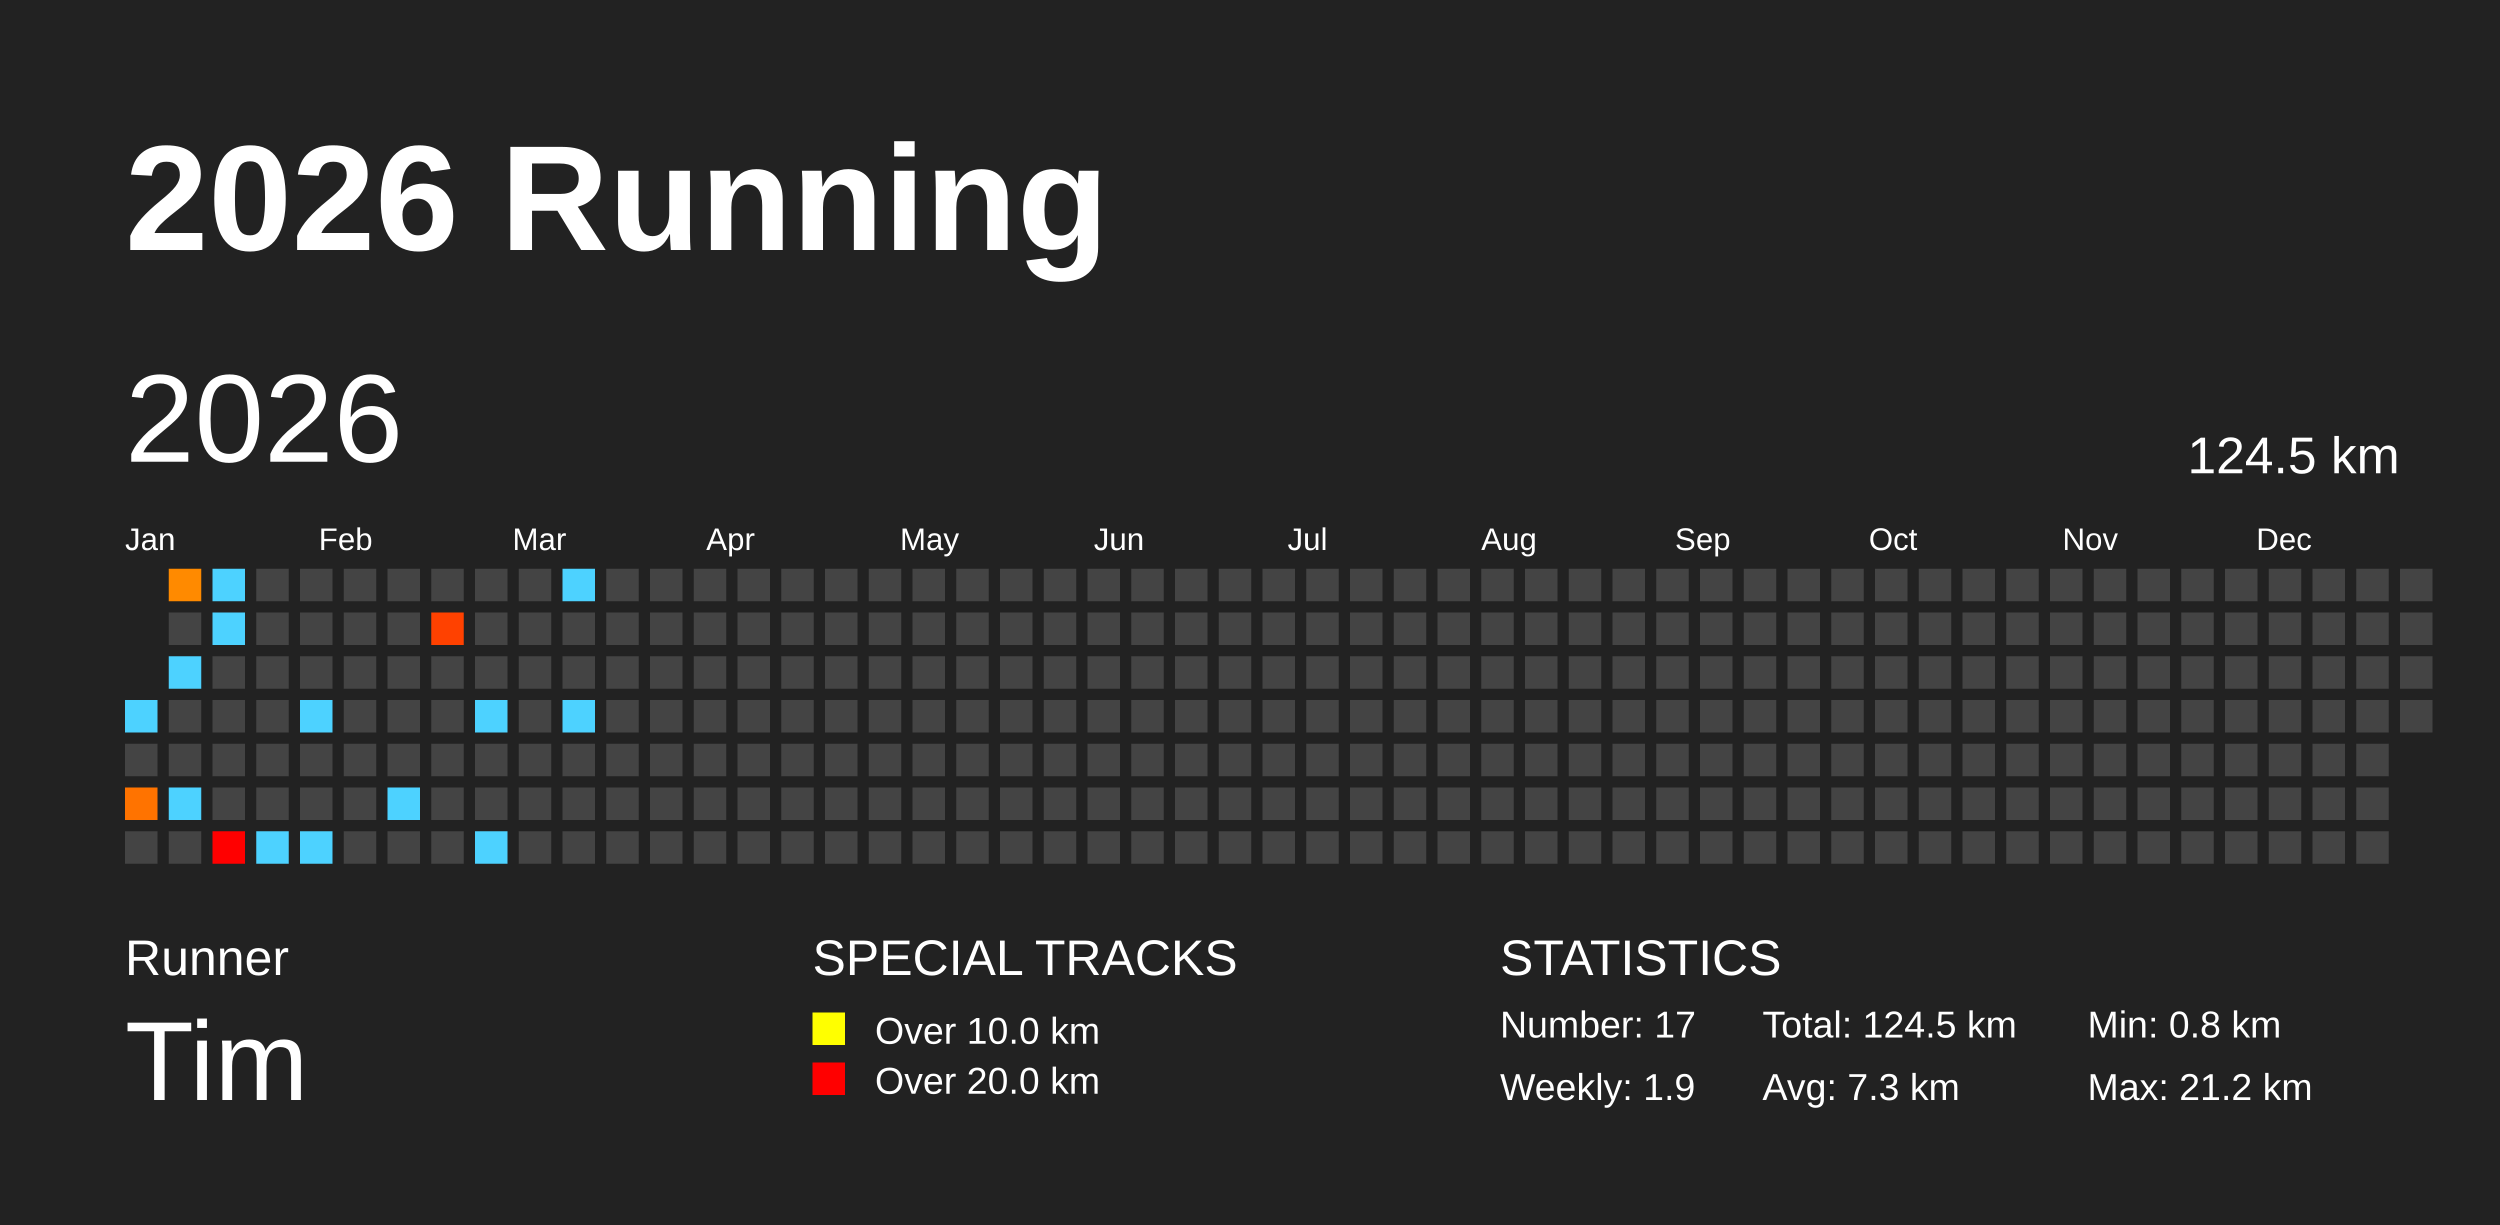
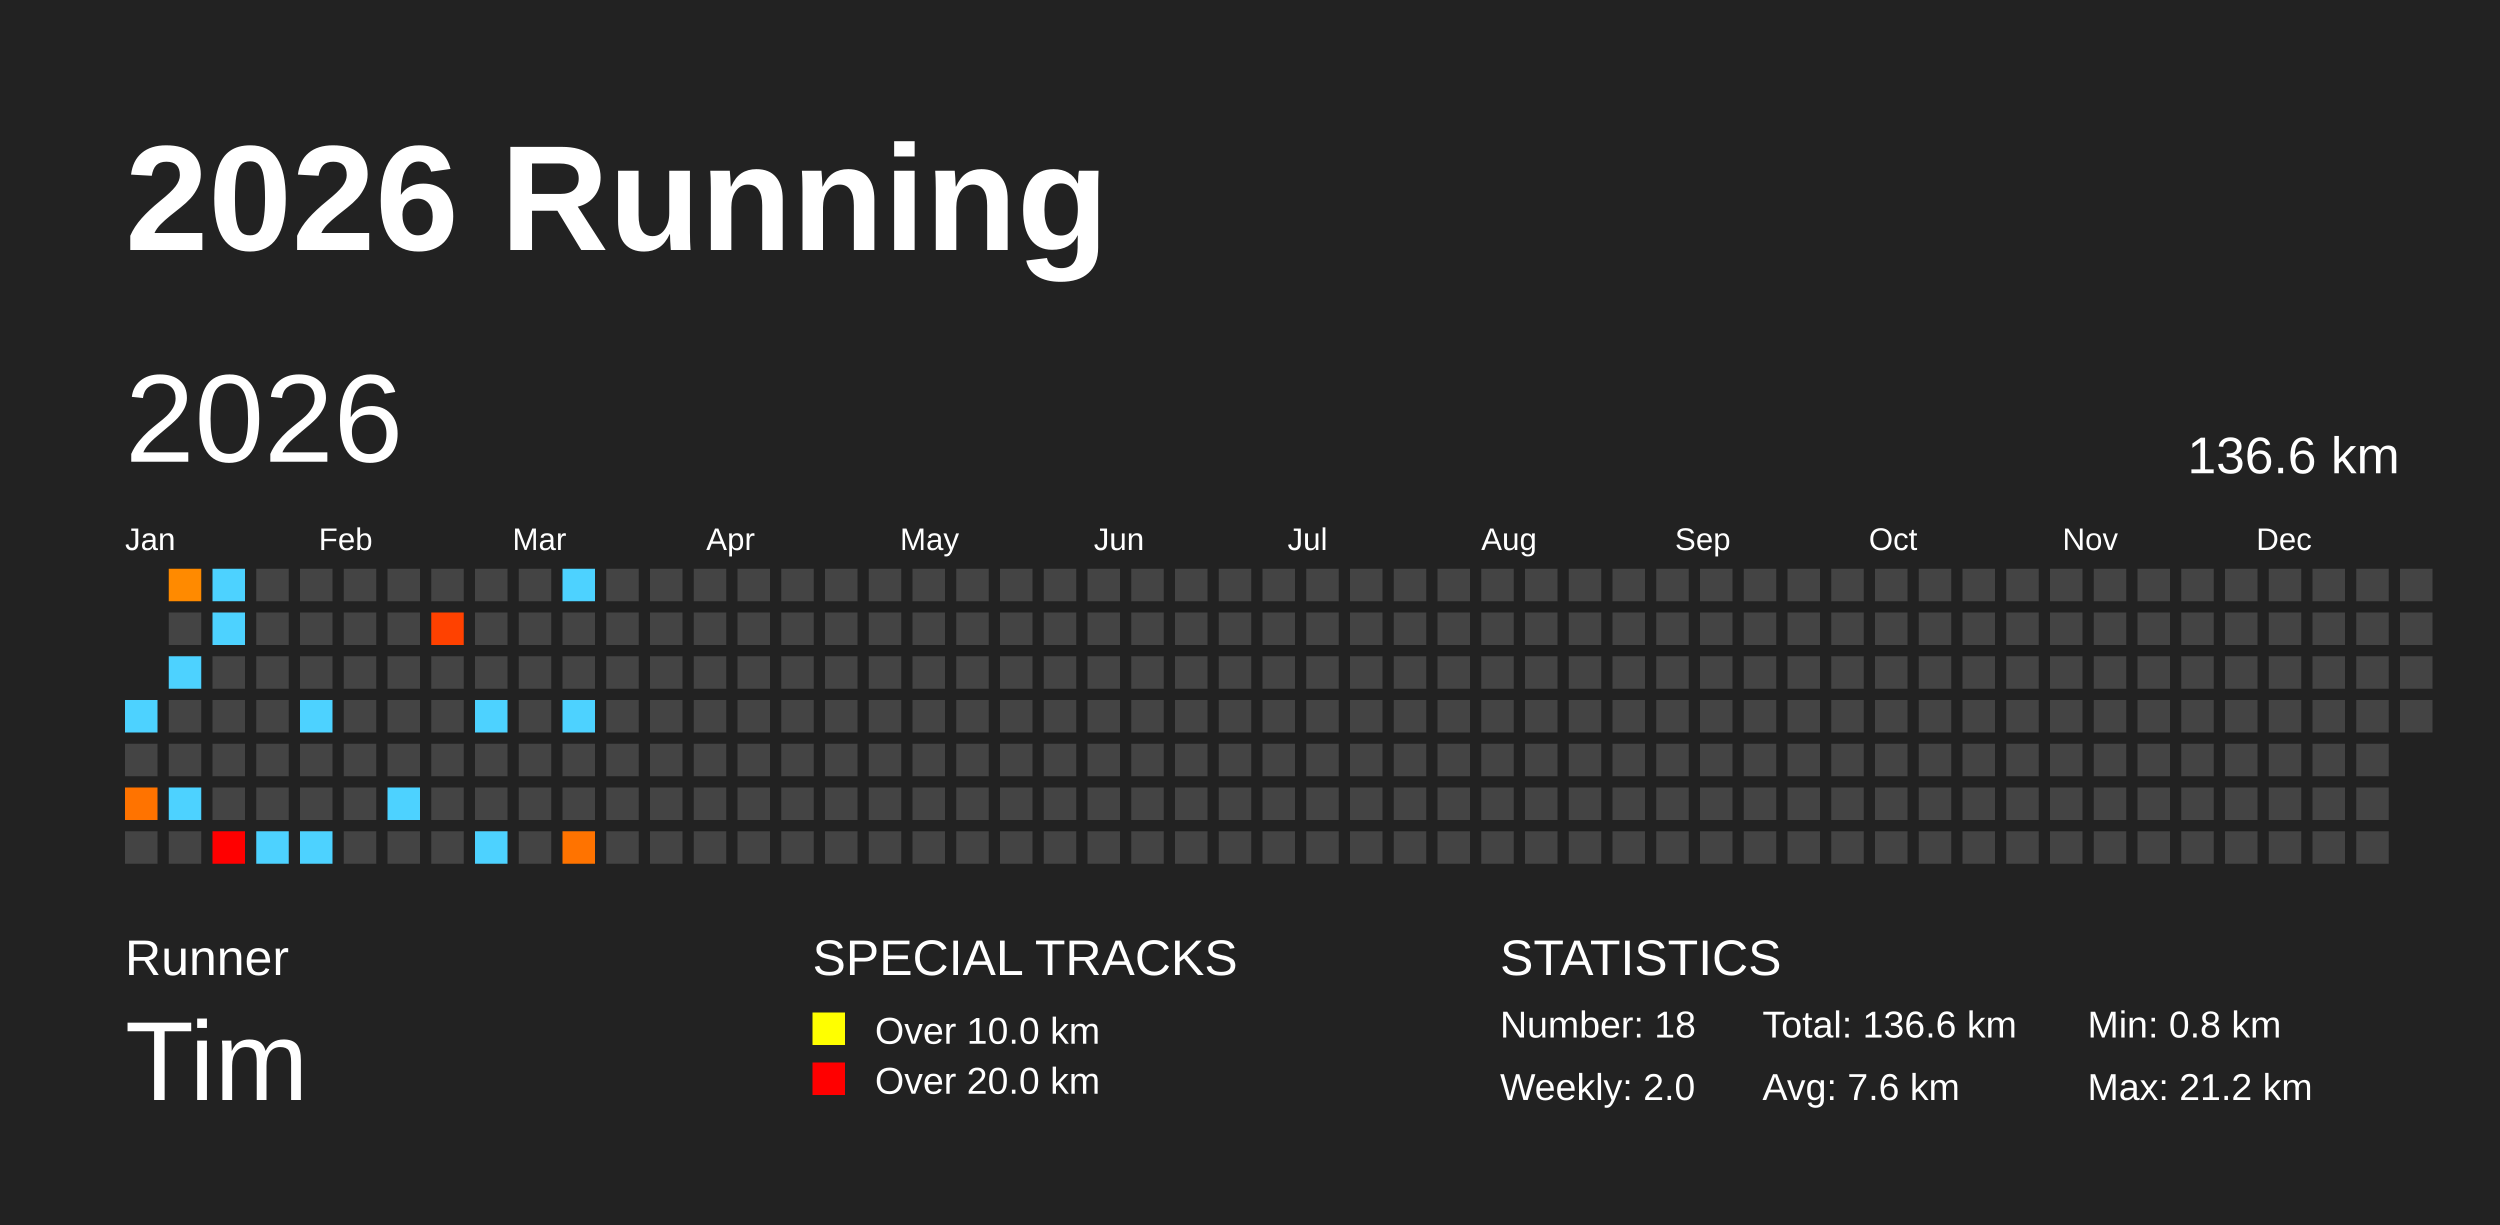
<svg xmlns="http://www.w3.org/2000/svg" baseProfile="full" height="98mm" version="1.1" viewBox="0,0,200,98" width="200mm">
  <defs />
  <rect fill="#222222" height="98" width="200" x="0" y="0" />
  <text fill="#FFFFFF" style="font-size:12px; font-family:Arial; font-weight:bold;" x="10" y="20">2026 Running</text>
  <text fill="#FFFFFF" style="font-size:4px; font-family:Arial" x="10" y="78">Runner</text>
  <text fill="#FFFFFF" style="font-size:9px; font-family:Arial" x="10" y="88">Tim</text>
  <text fill="#FFFFFF" style="font-size:4px; font-family:Arial" x="65" y="78">SPECIAL TRACKS</text>
  <rect fill="yellow" height="2.6" width="2.6" x="65" y="81" />
  <text fill="#FFFFFF" style="font-size:3px; font-family:Arial" x="70" y="83.5">Over 10.0 km</text>
  <rect fill="red" height="2.6" width="2.6" x="65" y="85" />
  <text fill="#FFFFFF" style="font-size:3px; font-family:Arial" x="70" y="87.5">Over 20.0 km</text>
  <text fill="#FFFFFF" style="font-size:4px; font-family:Arial" x="120" y="78">STATISTICS</text>
-   <text fill="#FFFFFF" style="font-size:3px; font-family:Arial" x="120" y="83">Number: 17</text>
-   <text fill="#FFFFFF" style="font-size:3px; font-family:Arial" x="120" y="88">Weekly: 1.9</text>
-   <text fill="#FFFFFF" style="font-size:3px; font-family:Arial" x="141" y="83">Total: 124.5 km</text>
-   <text fill="#FFFFFF" style="font-size:3px; font-family:Arial" x="141" y="88">Avg: 7.3 km</text>
+   <text fill="#FFFFFF" style="font-size:3px; font-family:Arial" x="120" y="83">Number: 18</text>
+   <text fill="#FFFFFF" style="font-size:3px; font-family:Arial" x="120" y="88">Weekly: 2.0</text>
+   <text fill="#FFFFFF" style="font-size:3px; font-family:Arial" x="141" y="83">Total: 136.6 km</text>
+   <text fill="#FFFFFF" style="font-size:3px; font-family:Arial" x="141" y="88">Avg: 7.6 km</text>
  <text fill="#FFFFFF" style="font-size:3px; font-family:Arial" x="167" y="83">Min: 0.8 km</text>
  <text fill="#FFFFFF" style="font-size:3px; font-family:Arial" x="167" y="88">Max: 21.2 km</text>
  <text dominant-baseline="hanging" fill="#FFFFFF" style="font-size:10.0px; font-family:Arial;" x="10" y="30">2026</text>
-   <text dominant-baseline="hanging" fill="#FFFFFF" style="font-size:4.125px; font-family:Arial;" x="175" y="35">124.5 km</text>
+   <text dominant-baseline="hanging" fill="#FFFFFF" style="font-size:4.125px; font-family:Arial;" x="175" y="35">136.6 km</text>
  <text fill="#FFFFFF" style="font-size:2.5px; font-family:Arial" x="10.0" y="44">Jan</text>
  <text fill="#FFFFFF" style="font-size:2.5px; font-family:Arial" x="25.5" y="44">Feb</text>
  <text fill="#FFFFFF" style="font-size:2.5px; font-family:Arial" x="41.0" y="44">Mar</text>
  <text fill="#FFFFFF" style="font-size:2.5px; font-family:Arial" x="56.5" y="44">Apr</text>
  <text fill="#FFFFFF" style="font-size:2.5px; font-family:Arial" x="72.0" y="44">May</text>
  <text fill="#FFFFFF" style="font-size:2.5px; font-family:Arial" x="87.5" y="44">Jun</text>
  <text fill="#FFFFFF" style="font-size:2.5px; font-family:Arial" x="103.0" y="44">Jul</text>
  <text fill="#FFFFFF" style="font-size:2.5px; font-family:Arial" x="118.5" y="44">Aug</text>
  <text fill="#FFFFFF" style="font-size:2.5px; font-family:Arial" x="134.0" y="44">Sep</text>
  <text fill="#FFFFFF" style="font-size:2.5px; font-family:Arial" x="149.5" y="44">Oct</text>
  <text fill="#FFFFFF" style="font-size:2.5px; font-family:Arial" x="165.0" y="44">Nov</text>
  <text fill="#FFFFFF" style="font-size:2.5px; font-family:Arial" x="180.5" y="44">Dec</text>
  <rect fill="#4dd2ff" height="2.6" width="2.6" x="10.0" y="56.0" />
  <rect fill="#444444" height="2.6" width="2.6" x="10.0" y="59.5" />
  <rect fill="#ff7300" height="2.6" width="2.6" x="10.0" y="63.0" />
  <rect fill="#444444" height="2.6" width="2.6" x="10.0" y="66.5" />
  <rect fill="#ff8a00" height="2.6" width="2.6" x="13.5" y="45.5" />
  <rect fill="#444444" height="2.6" width="2.6" x="13.5" y="49.0" />
  <rect fill="#4dd2ff" height="2.6" width="2.6" x="13.5" y="52.5" />
  <rect fill="#444444" height="2.6" width="2.6" x="13.5" y="56.0" />
  <rect fill="#444444" height="2.6" width="2.6" x="13.5" y="59.5" />
  <rect fill="#4dd2ff" height="2.6" width="2.6" x="13.5" y="63.0" />
  <rect fill="#444444" height="2.6" width="2.6" x="13.5" y="66.5" />
  <rect fill="#4dd2ff" height="2.6" width="2.6" x="17.0" y="45.5" />
  <rect fill="#4dd2ff" height="2.6" width="2.6" x="17.0" y="49.0" />
  <rect fill="#444444" height="2.6" width="2.6" x="17.0" y="52.5" />
  <rect fill="#444444" height="2.6" width="2.6" x="17.0" y="56.0" />
  <rect fill="#444444" height="2.6" width="2.6" x="17.0" y="59.5" />
  <rect fill="#444444" height="2.6" width="2.6" x="17.0" y="63.0" />
  <rect fill="red" height="2.6" width="2.6" x="17.0" y="66.5" />
  <rect fill="#444444" height="2.6" width="2.6" x="20.5" y="45.5" />
  <rect fill="#444444" height="2.6" width="2.6" x="20.5" y="49.0" />
  <rect fill="#444444" height="2.6" width="2.6" x="20.5" y="52.5" />
  <rect fill="#444444" height="2.6" width="2.6" x="20.5" y="56.0" />
  <rect fill="#444444" height="2.6" width="2.6" x="20.5" y="59.5" />
  <rect fill="#444444" height="2.6" width="2.6" x="20.5" y="63.0" />
  <rect fill="#4dd2ff" height="2.6" width="2.6" x="20.5" y="66.5" />
  <rect fill="#444444" height="2.6" width="2.6" x="24.0" y="45.5" />
  <rect fill="#444444" height="2.6" width="2.6" x="24.0" y="49.0" />
  <rect fill="#444444" height="2.6" width="2.6" x="24.0" y="52.5" />
  <rect fill="#4dd2ff" height="2.6" width="2.6" x="24.0" y="56.0" />
  <rect fill="#444444" height="2.6" width="2.6" x="24.0" y="59.5" />
  <rect fill="#444444" height="2.6" width="2.6" x="24.0" y="63.0" />
  <rect fill="#4dd2ff" height="2.6" width="2.6" x="24.0" y="66.5" />
  <rect fill="#444444" height="2.6" width="2.6" x="27.5" y="45.5" />
  <rect fill="#444444" height="2.6" width="2.6" x="27.5" y="49.0" />
  <rect fill="#444444" height="2.6" width="2.6" x="27.5" y="52.5" />
  <rect fill="#444444" height="2.6" width="2.6" x="27.5" y="56.0" />
  <rect fill="#444444" height="2.6" width="2.6" x="27.5" y="59.5" />
  <rect fill="#444444" height="2.6" width="2.6" x="27.5" y="63.0" />
  <rect fill="#444444" height="2.6" width="2.6" x="27.5" y="66.5" />
  <rect fill="#444444" height="2.6" width="2.6" x="31.0" y="45.5" />
  <rect fill="#444444" height="2.6" width="2.6" x="31.0" y="49.0" />
  <rect fill="#444444" height="2.6" width="2.6" x="31.0" y="52.5" />
  <rect fill="#444444" height="2.6" width="2.6" x="31.0" y="56.0" />
  <rect fill="#444444" height="2.6" width="2.6" x="31.0" y="59.5" />
  <rect fill="#4dd2ff" height="2.6" width="2.6" x="31.0" y="63.0" />
  <rect fill="#444444" height="2.6" width="2.6" x="31.0" y="66.5" />
  <rect fill="#444444" height="2.6" width="2.6" x="34.5" y="45.5" />
  <rect fill="#ff4100" height="2.6" width="2.6" x="34.5" y="49.0" />
  <rect fill="#444444" height="2.6" width="2.6" x="34.5" y="52.5" />
  <rect fill="#444444" height="2.6" width="2.6" x="34.5" y="56.0" />
  <rect fill="#444444" height="2.6" width="2.6" x="34.5" y="59.5" />
  <rect fill="#444444" height="2.6" width="2.6" x="34.5" y="63.0" />
  <rect fill="#444444" height="2.6" width="2.6" x="34.5" y="66.5" />
  <rect fill="#444444" height="2.6" width="2.6" x="38.0" y="45.5" />
  <rect fill="#444444" height="2.6" width="2.6" x="38.0" y="49.0" />
  <rect fill="#444444" height="2.6" width="2.6" x="38.0" y="52.5" />
  <rect fill="#4dd2ff" height="2.6" width="2.6" x="38.0" y="56.0" />
  <rect fill="#444444" height="2.6" width="2.6" x="38.0" y="59.5" />
  <rect fill="#444444" height="2.6" width="2.6" x="38.0" y="63.0" />
  <rect fill="#4dd2ff" height="2.6" width="2.6" x="38.0" y="66.5" />
  <rect fill="#444444" height="2.6" width="2.6" x="41.5" y="45.5" />
  <rect fill="#444444" height="2.6" width="2.6" x="41.5" y="49.0" />
  <rect fill="#444444" height="2.6" width="2.6" x="41.5" y="52.5" />
  <rect fill="#444444" height="2.6" width="2.6" x="41.5" y="56.0" />
  <rect fill="#444444" height="2.6" width="2.6" x="41.5" y="59.5" />
  <rect fill="#444444" height="2.6" width="2.6" x="41.5" y="63.0" />
  <rect fill="#444444" height="2.6" width="2.6" x="41.5" y="66.5" />
  <rect fill="#4dd2ff" height="2.6" width="2.6" x="45.0" y="45.5" />
  <rect fill="#444444" height="2.6" width="2.6" x="45.0" y="49.0" />
  <rect fill="#444444" height="2.6" width="2.6" x="45.0" y="52.5" />
  <rect fill="#4dd2ff" height="2.6" width="2.6" x="45.0" y="56.0" />
  <rect fill="#444444" height="2.6" width="2.6" x="45.0" y="59.5" />
  <rect fill="#444444" height="2.6" width="2.6" x="45.0" y="63.0" />
-   <rect fill="#444444" height="2.6" width="2.6" x="45.0" y="66.5" />
+   <rect fill="#ff7300" height="2.6" width="2.6" x="45.0" y="66.5" />
  <rect fill="#444444" height="2.6" width="2.6" x="48.5" y="45.5" />
  <rect fill="#444444" height="2.6" width="2.6" x="48.5" y="49.0" />
  <rect fill="#444444" height="2.6" width="2.6" x="48.5" y="52.5" />
  <rect fill="#444444" height="2.6" width="2.6" x="48.5" y="56.0" />
  <rect fill="#444444" height="2.6" width="2.6" x="48.5" y="59.5" />
  <rect fill="#444444" height="2.6" width="2.6" x="48.5" y="63.0" />
  <rect fill="#444444" height="2.6" width="2.6" x="48.5" y="66.5" />
  <rect fill="#444444" height="2.6" width="2.6" x="52.0" y="45.5" />
  <rect fill="#444444" height="2.6" width="2.6" x="52.0" y="49.0" />
  <rect fill="#444444" height="2.6" width="2.6" x="52.0" y="52.5" />
  <rect fill="#444444" height="2.6" width="2.6" x="52.0" y="56.0" />
  <rect fill="#444444" height="2.6" width="2.6" x="52.0" y="59.5" />
  <rect fill="#444444" height="2.6" width="2.6" x="52.0" y="63.0" />
  <rect fill="#444444" height="2.6" width="2.6" x="52.0" y="66.5" />
  <rect fill="#444444" height="2.6" width="2.6" x="55.5" y="45.5" />
  <rect fill="#444444" height="2.6" width="2.6" x="55.5" y="49.0" />
  <rect fill="#444444" height="2.6" width="2.6" x="55.5" y="52.5" />
  <rect fill="#444444" height="2.6" width="2.6" x="55.5" y="56.0" />
  <rect fill="#444444" height="2.6" width="2.6" x="55.5" y="59.5" />
  <rect fill="#444444" height="2.6" width="2.6" x="55.5" y="63.0" />
  <rect fill="#444444" height="2.6" width="2.6" x="55.5" y="66.5" />
  <rect fill="#444444" height="2.6" width="2.6" x="59.0" y="45.5" />
  <rect fill="#444444" height="2.6" width="2.6" x="59.0" y="49.0" />
  <rect fill="#444444" height="2.6" width="2.6" x="59.0" y="52.5" />
  <rect fill="#444444" height="2.6" width="2.6" x="59.0" y="56.0" />
  <rect fill="#444444" height="2.6" width="2.6" x="59.0" y="59.5" />
  <rect fill="#444444" height="2.6" width="2.6" x="59.0" y="63.0" />
  <rect fill="#444444" height="2.6" width="2.6" x="59.0" y="66.5" />
  <rect fill="#444444" height="2.6" width="2.6" x="62.5" y="45.5" />
  <rect fill="#444444" height="2.6" width="2.6" x="62.5" y="49.0" />
  <rect fill="#444444" height="2.6" width="2.6" x="62.5" y="52.5" />
  <rect fill="#444444" height="2.6" width="2.6" x="62.5" y="56.0" />
  <rect fill="#444444" height="2.6" width="2.6" x="62.5" y="59.5" />
  <rect fill="#444444" height="2.6" width="2.6" x="62.5" y="63.0" />
  <rect fill="#444444" height="2.6" width="2.6" x="62.5" y="66.5" />
  <rect fill="#444444" height="2.6" width="2.6" x="66.0" y="45.5" />
  <rect fill="#444444" height="2.6" width="2.6" x="66.0" y="49.0" />
  <rect fill="#444444" height="2.6" width="2.6" x="66.0" y="52.5" />
  <rect fill="#444444" height="2.6" width="2.6" x="66.0" y="56.0" />
  <rect fill="#444444" height="2.6" width="2.6" x="66.0" y="59.5" />
  <rect fill="#444444" height="2.6" width="2.6" x="66.0" y="63.0" />
  <rect fill="#444444" height="2.6" width="2.6" x="66.0" y="66.5" />
  <rect fill="#444444" height="2.6" width="2.6" x="69.5" y="45.5" />
  <rect fill="#444444" height="2.6" width="2.6" x="69.5" y="49.0" />
  <rect fill="#444444" height="2.6" width="2.6" x="69.5" y="52.5" />
  <rect fill="#444444" height="2.6" width="2.6" x="69.5" y="56.0" />
  <rect fill="#444444" height="2.6" width="2.6" x="69.5" y="59.5" />
  <rect fill="#444444" height="2.6" width="2.6" x="69.5" y="63.0" />
  <rect fill="#444444" height="2.6" width="2.6" x="69.5" y="66.5" />
  <rect fill="#444444" height="2.6" width="2.6" x="73.0" y="45.5" />
  <rect fill="#444444" height="2.6" width="2.6" x="73.0" y="49.0" />
  <rect fill="#444444" height="2.6" width="2.6" x="73.0" y="52.5" />
  <rect fill="#444444" height="2.6" width="2.6" x="73.0" y="56.0" />
  <rect fill="#444444" height="2.6" width="2.6" x="73.0" y="59.5" />
  <rect fill="#444444" height="2.6" width="2.6" x="73.0" y="63.0" />
  <rect fill="#444444" height="2.6" width="2.6" x="73.0" y="66.5" />
  <rect fill="#444444" height="2.6" width="2.6" x="76.5" y="45.5" />
  <rect fill="#444444" height="2.6" width="2.6" x="76.5" y="49.0" />
  <rect fill="#444444" height="2.6" width="2.6" x="76.5" y="52.5" />
  <rect fill="#444444" height="2.6" width="2.6" x="76.5" y="56.0" />
  <rect fill="#444444" height="2.6" width="2.6" x="76.5" y="59.5" />
  <rect fill="#444444" height="2.6" width="2.6" x="76.5" y="63.0" />
  <rect fill="#444444" height="2.6" width="2.6" x="76.5" y="66.5" />
  <rect fill="#444444" height="2.6" width="2.6" x="80.0" y="45.5" />
  <rect fill="#444444" height="2.6" width="2.6" x="80.0" y="49.0" />
  <rect fill="#444444" height="2.6" width="2.6" x="80.0" y="52.5" />
  <rect fill="#444444" height="2.6" width="2.6" x="80.0" y="56.0" />
  <rect fill="#444444" height="2.6" width="2.6" x="80.0" y="59.5" />
  <rect fill="#444444" height="2.6" width="2.6" x="80.0" y="63.0" />
  <rect fill="#444444" height="2.6" width="2.6" x="80.0" y="66.5" />
  <rect fill="#444444" height="2.6" width="2.6" x="83.5" y="45.5" />
  <rect fill="#444444" height="2.6" width="2.6" x="83.5" y="49.0" />
  <rect fill="#444444" height="2.6" width="2.6" x="83.5" y="52.5" />
  <rect fill="#444444" height="2.6" width="2.6" x="83.5" y="56.0" />
  <rect fill="#444444" height="2.6" width="2.6" x="83.5" y="59.5" />
  <rect fill="#444444" height="2.6" width="2.6" x="83.5" y="63.0" />
  <rect fill="#444444" height="2.6" width="2.6" x="83.5" y="66.5" />
  <rect fill="#444444" height="2.6" width="2.6" x="87.0" y="45.5" />
  <rect fill="#444444" height="2.6" width="2.6" x="87.0" y="49.0" />
  <rect fill="#444444" height="2.6" width="2.6" x="87.0" y="52.5" />
  <rect fill="#444444" height="2.6" width="2.6" x="87.0" y="56.0" />
  <rect fill="#444444" height="2.6" width="2.6" x="87.0" y="59.5" />
  <rect fill="#444444" height="2.6" width="2.6" x="87.0" y="63.0" />
  <rect fill="#444444" height="2.6" width="2.6" x="87.0" y="66.5" />
  <rect fill="#444444" height="2.6" width="2.6" x="90.5" y="45.5" />
  <rect fill="#444444" height="2.6" width="2.6" x="90.5" y="49.0" />
  <rect fill="#444444" height="2.6" width="2.6" x="90.5" y="52.5" />
  <rect fill="#444444" height="2.6" width="2.6" x="90.5" y="56.0" />
  <rect fill="#444444" height="2.6" width="2.6" x="90.5" y="59.5" />
  <rect fill="#444444" height="2.6" width="2.6" x="90.5" y="63.0" />
  <rect fill="#444444" height="2.6" width="2.6" x="90.5" y="66.5" />
  <rect fill="#444444" height="2.6" width="2.6" x="94.0" y="45.5" />
  <rect fill="#444444" height="2.6" width="2.6" x="94.0" y="49.0" />
  <rect fill="#444444" height="2.6" width="2.6" x="94.0" y="52.5" />
  <rect fill="#444444" height="2.6" width="2.6" x="94.0" y="56.0" />
  <rect fill="#444444" height="2.6" width="2.6" x="94.0" y="59.5" />
  <rect fill="#444444" height="2.6" width="2.6" x="94.0" y="63.0" />
  <rect fill="#444444" height="2.6" width="2.6" x="94.0" y="66.5" />
  <rect fill="#444444" height="2.6" width="2.6" x="97.5" y="45.5" />
  <rect fill="#444444" height="2.6" width="2.6" x="97.5" y="49.0" />
  <rect fill="#444444" height="2.6" width="2.6" x="97.5" y="52.5" />
  <rect fill="#444444" height="2.6" width="2.6" x="97.5" y="56.0" />
  <rect fill="#444444" height="2.6" width="2.6" x="97.5" y="59.5" />
  <rect fill="#444444" height="2.6" width="2.6" x="97.5" y="63.0" />
  <rect fill="#444444" height="2.6" width="2.6" x="97.5" y="66.5" />
  <rect fill="#444444" height="2.6" width="2.6" x="101.0" y="45.5" />
  <rect fill="#444444" height="2.6" width="2.6" x="101.0" y="49.0" />
  <rect fill="#444444" height="2.6" width="2.6" x="101.0" y="52.5" />
  <rect fill="#444444" height="2.6" width="2.6" x="101.0" y="56.0" />
  <rect fill="#444444" height="2.6" width="2.6" x="101.0" y="59.5" />
  <rect fill="#444444" height="2.6" width="2.6" x="101.0" y="63.0" />
  <rect fill="#444444" height="2.6" width="2.6" x="101.0" y="66.5" />
  <rect fill="#444444" height="2.6" width="2.6" x="104.5" y="45.5" />
  <rect fill="#444444" height="2.6" width="2.6" x="104.5" y="49.0" />
  <rect fill="#444444" height="2.6" width="2.6" x="104.5" y="52.5" />
  <rect fill="#444444" height="2.6" width="2.6" x="104.5" y="56.0" />
  <rect fill="#444444" height="2.6" width="2.6" x="104.5" y="59.5" />
  <rect fill="#444444" height="2.6" width="2.6" x="104.5" y="63.0" />
  <rect fill="#444444" height="2.6" width="2.6" x="104.5" y="66.5" />
  <rect fill="#444444" height="2.6" width="2.6" x="108.0" y="45.5" />
  <rect fill="#444444" height="2.6" width="2.6" x="108.0" y="49.0" />
  <rect fill="#444444" height="2.6" width="2.6" x="108.0" y="52.5" />
  <rect fill="#444444" height="2.6" width="2.6" x="108.0" y="56.0" />
  <rect fill="#444444" height="2.6" width="2.6" x="108.0" y="59.5" />
  <rect fill="#444444" height="2.6" width="2.6" x="108.0" y="63.0" />
  <rect fill="#444444" height="2.6" width="2.6" x="108.0" y="66.5" />
  <rect fill="#444444" height="2.6" width="2.6" x="111.5" y="45.5" />
  <rect fill="#444444" height="2.6" width="2.6" x="111.5" y="49.0" />
  <rect fill="#444444" height="2.6" width="2.6" x="111.5" y="52.5" />
  <rect fill="#444444" height="2.6" width="2.6" x="111.5" y="56.0" />
  <rect fill="#444444" height="2.6" width="2.6" x="111.5" y="59.5" />
  <rect fill="#444444" height="2.6" width="2.6" x="111.5" y="63.0" />
  <rect fill="#444444" height="2.6" width="2.6" x="111.5" y="66.5" />
  <rect fill="#444444" height="2.6" width="2.6" x="115.0" y="45.5" />
  <rect fill="#444444" height="2.6" width="2.6" x="115.0" y="49.0" />
  <rect fill="#444444" height="2.6" width="2.6" x="115.0" y="52.5" />
  <rect fill="#444444" height="2.6" width="2.6" x="115.0" y="56.0" />
  <rect fill="#444444" height="2.6" width="2.6" x="115.0" y="59.5" />
  <rect fill="#444444" height="2.6" width="2.6" x="115.0" y="63.0" />
  <rect fill="#444444" height="2.6" width="2.6" x="115.0" y="66.5" />
  <rect fill="#444444" height="2.6" width="2.6" x="118.5" y="45.5" />
  <rect fill="#444444" height="2.6" width="2.6" x="118.5" y="49.0" />
  <rect fill="#444444" height="2.6" width="2.6" x="118.5" y="52.5" />
  <rect fill="#444444" height="2.6" width="2.6" x="118.5" y="56.0" />
  <rect fill="#444444" height="2.6" width="2.6" x="118.5" y="59.5" />
  <rect fill="#444444" height="2.6" width="2.6" x="118.5" y="63.0" />
  <rect fill="#444444" height="2.6" width="2.6" x="118.5" y="66.5" />
  <rect fill="#444444" height="2.6" width="2.6" x="122.0" y="45.5" />
  <rect fill="#444444" height="2.6" width="2.6" x="122.0" y="49.0" />
  <rect fill="#444444" height="2.6" width="2.6" x="122.0" y="52.5" />
  <rect fill="#444444" height="2.6" width="2.6" x="122.0" y="56.0" />
  <rect fill="#444444" height="2.6" width="2.6" x="122.0" y="59.5" />
  <rect fill="#444444" height="2.6" width="2.6" x="122.0" y="63.0" />
  <rect fill="#444444" height="2.6" width="2.6" x="122.0" y="66.5" />
  <rect fill="#444444" height="2.6" width="2.6" x="125.5" y="45.5" />
  <rect fill="#444444" height="2.6" width="2.6" x="125.5" y="49.0" />
  <rect fill="#444444" height="2.6" width="2.6" x="125.5" y="52.5" />
  <rect fill="#444444" height="2.6" width="2.6" x="125.5" y="56.0" />
  <rect fill="#444444" height="2.6" width="2.6" x="125.5" y="59.5" />
  <rect fill="#444444" height="2.6" width="2.6" x="125.5" y="63.0" />
  <rect fill="#444444" height="2.6" width="2.6" x="125.5" y="66.5" />
  <rect fill="#444444" height="2.6" width="2.6" x="129.0" y="45.5" />
  <rect fill="#444444" height="2.6" width="2.6" x="129.0" y="49.0" />
  <rect fill="#444444" height="2.6" width="2.6" x="129.0" y="52.5" />
  <rect fill="#444444" height="2.6" width="2.6" x="129.0" y="56.0" />
  <rect fill="#444444" height="2.6" width="2.6" x="129.0" y="59.5" />
  <rect fill="#444444" height="2.6" width="2.6" x="129.0" y="63.0" />
  <rect fill="#444444" height="2.6" width="2.6" x="129.0" y="66.5" />
  <rect fill="#444444" height="2.6" width="2.6" x="132.5" y="45.5" />
  <rect fill="#444444" height="2.6" width="2.6" x="132.5" y="49.0" />
  <rect fill="#444444" height="2.6" width="2.6" x="132.5" y="52.5" />
  <rect fill="#444444" height="2.6" width="2.6" x="132.5" y="56.0" />
  <rect fill="#444444" height="2.6" width="2.6" x="132.5" y="59.5" />
  <rect fill="#444444" height="2.6" width="2.6" x="132.5" y="63.0" />
  <rect fill="#444444" height="2.6" width="2.6" x="132.5" y="66.5" />
  <rect fill="#444444" height="2.6" width="2.6" x="136.0" y="45.5" />
  <rect fill="#444444" height="2.6" width="2.6" x="136.0" y="49.0" />
  <rect fill="#444444" height="2.6" width="2.6" x="136.0" y="52.5" />
  <rect fill="#444444" height="2.6" width="2.6" x="136.0" y="56.0" />
  <rect fill="#444444" height="2.6" width="2.6" x="136.0" y="59.5" />
  <rect fill="#444444" height="2.6" width="2.6" x="136.0" y="63.0" />
  <rect fill="#444444" height="2.6" width="2.6" x="136.0" y="66.5" />
  <rect fill="#444444" height="2.6" width="2.6" x="139.5" y="45.5" />
  <rect fill="#444444" height="2.6" width="2.6" x="139.5" y="49.0" />
  <rect fill="#444444" height="2.6" width="2.6" x="139.5" y="52.5" />
  <rect fill="#444444" height="2.6" width="2.6" x="139.5" y="56.0" />
  <rect fill="#444444" height="2.6" width="2.6" x="139.5" y="59.5" />
  <rect fill="#444444" height="2.6" width="2.6" x="139.5" y="63.0" />
  <rect fill="#444444" height="2.6" width="2.6" x="139.5" y="66.5" />
  <rect fill="#444444" height="2.6" width="2.6" x="143.0" y="45.5" />
  <rect fill="#444444" height="2.6" width="2.6" x="143.0" y="49.0" />
  <rect fill="#444444" height="2.6" width="2.6" x="143.0" y="52.5" />
  <rect fill="#444444" height="2.6" width="2.6" x="143.0" y="56.0" />
  <rect fill="#444444" height="2.6" width="2.6" x="143.0" y="59.5" />
  <rect fill="#444444" height="2.6" width="2.6" x="143.0" y="63.0" />
  <rect fill="#444444" height="2.6" width="2.6" x="143.0" y="66.5" />
  <rect fill="#444444" height="2.6" width="2.6" x="146.5" y="45.5" />
  <rect fill="#444444" height="2.6" width="2.6" x="146.5" y="49.0" />
  <rect fill="#444444" height="2.6" width="2.6" x="146.5" y="52.5" />
  <rect fill="#444444" height="2.6" width="2.6" x="146.5" y="56.0" />
  <rect fill="#444444" height="2.6" width="2.6" x="146.5" y="59.5" />
  <rect fill="#444444" height="2.6" width="2.6" x="146.5" y="63.0" />
  <rect fill="#444444" height="2.6" width="2.6" x="146.5" y="66.5" />
  <rect fill="#444444" height="2.6" width="2.6" x="150.0" y="45.5" />
  <rect fill="#444444" height="2.6" width="2.6" x="150.0" y="49.0" />
  <rect fill="#444444" height="2.6" width="2.6" x="150.0" y="52.5" />
  <rect fill="#444444" height="2.6" width="2.6" x="150.0" y="56.0" />
  <rect fill="#444444" height="2.6" width="2.6" x="150.0" y="59.5" />
  <rect fill="#444444" height="2.6" width="2.6" x="150.0" y="63.0" />
  <rect fill="#444444" height="2.6" width="2.6" x="150.0" y="66.5" />
  <rect fill="#444444" height="2.6" width="2.6" x="153.5" y="45.5" />
  <rect fill="#444444" height="2.6" width="2.6" x="153.5" y="49.0" />
  <rect fill="#444444" height="2.6" width="2.6" x="153.5" y="52.5" />
  <rect fill="#444444" height="2.6" width="2.6" x="153.5" y="56.0" />
  <rect fill="#444444" height="2.6" width="2.6" x="153.5" y="59.5" />
  <rect fill="#444444" height="2.6" width="2.6" x="153.5" y="63.0" />
  <rect fill="#444444" height="2.6" width="2.6" x="153.5" y="66.5" />
  <rect fill="#444444" height="2.6" width="2.6" x="157.0" y="45.5" />
  <rect fill="#444444" height="2.6" width="2.6" x="157.0" y="49.0" />
  <rect fill="#444444" height="2.6" width="2.6" x="157.0" y="52.5" />
  <rect fill="#444444" height="2.6" width="2.6" x="157.0" y="56.0" />
  <rect fill="#444444" height="2.6" width="2.6" x="157.0" y="59.5" />
  <rect fill="#444444" height="2.6" width="2.6" x="157.0" y="63.0" />
  <rect fill="#444444" height="2.6" width="2.6" x="157.0" y="66.5" />
  <rect fill="#444444" height="2.6" width="2.6" x="160.5" y="45.5" />
  <rect fill="#444444" height="2.6" width="2.6" x="160.5" y="49.0" />
  <rect fill="#444444" height="2.6" width="2.6" x="160.5" y="52.5" />
  <rect fill="#444444" height="2.6" width="2.6" x="160.5" y="56.0" />
  <rect fill="#444444" height="2.6" width="2.6" x="160.5" y="59.5" />
  <rect fill="#444444" height="2.6" width="2.6" x="160.5" y="63.0" />
  <rect fill="#444444" height="2.6" width="2.6" x="160.5" y="66.5" />
  <rect fill="#444444" height="2.6" width="2.6" x="164.0" y="45.5" />
  <rect fill="#444444" height="2.6" width="2.6" x="164.0" y="49.0" />
  <rect fill="#444444" height="2.6" width="2.6" x="164.0" y="52.5" />
  <rect fill="#444444" height="2.6" width="2.6" x="164.0" y="56.0" />
  <rect fill="#444444" height="2.6" width="2.6" x="164.0" y="59.5" />
  <rect fill="#444444" height="2.6" width="2.6" x="164.0" y="63.0" />
  <rect fill="#444444" height="2.6" width="2.6" x="164.0" y="66.5" />
  <rect fill="#444444" height="2.6" width="2.6" x="167.5" y="45.5" />
  <rect fill="#444444" height="2.6" width="2.6" x="167.5" y="49.0" />
  <rect fill="#444444" height="2.6" width="2.6" x="167.5" y="52.5" />
  <rect fill="#444444" height="2.6" width="2.6" x="167.5" y="56.0" />
  <rect fill="#444444" height="2.6" width="2.6" x="167.5" y="59.5" />
  <rect fill="#444444" height="2.6" width="2.6" x="167.5" y="63.0" />
  <rect fill="#444444" height="2.6" width="2.6" x="167.5" y="66.5" />
  <rect fill="#444444" height="2.6" width="2.6" x="171.0" y="45.5" />
  <rect fill="#444444" height="2.6" width="2.6" x="171.0" y="49.0" />
  <rect fill="#444444" height="2.6" width="2.6" x="171.0" y="52.5" />
  <rect fill="#444444" height="2.6" width="2.6" x="171.0" y="56.0" />
  <rect fill="#444444" height="2.6" width="2.6" x="171.0" y="59.5" />
  <rect fill="#444444" height="2.6" width="2.6" x="171.0" y="63.0" />
  <rect fill="#444444" height="2.6" width="2.6" x="171.0" y="66.5" />
  <rect fill="#444444" height="2.6" width="2.6" x="174.5" y="45.5" />
  <rect fill="#444444" height="2.6" width="2.6" x="174.5" y="49.0" />
  <rect fill="#444444" height="2.6" width="2.6" x="174.5" y="52.5" />
  <rect fill="#444444" height="2.6" width="2.6" x="174.5" y="56.0" />
  <rect fill="#444444" height="2.6" width="2.6" x="174.5" y="59.5" />
  <rect fill="#444444" height="2.6" width="2.6" x="174.5" y="63.0" />
  <rect fill="#444444" height="2.6" width="2.6" x="174.5" y="66.5" />
  <rect fill="#444444" height="2.6" width="2.6" x="178.0" y="45.5" />
  <rect fill="#444444" height="2.6" width="2.6" x="178.0" y="49.0" />
  <rect fill="#444444" height="2.6" width="2.6" x="178.0" y="52.5" />
  <rect fill="#444444" height="2.6" width="2.6" x="178.0" y="56.0" />
  <rect fill="#444444" height="2.6" width="2.6" x="178.0" y="59.5" />
  <rect fill="#444444" height="2.6" width="2.6" x="178.0" y="63.0" />
  <rect fill="#444444" height="2.6" width="2.6" x="178.0" y="66.5" />
  <rect fill="#444444" height="2.6" width="2.6" x="181.5" y="45.5" />
  <rect fill="#444444" height="2.6" width="2.6" x="181.5" y="49.0" />
  <rect fill="#444444" height="2.6" width="2.6" x="181.5" y="52.5" />
  <rect fill="#444444" height="2.6" width="2.6" x="181.5" y="56.0" />
  <rect fill="#444444" height="2.6" width="2.6" x="181.5" y="59.5" />
  <rect fill="#444444" height="2.6" width="2.6" x="181.5" y="63.0" />
  <rect fill="#444444" height="2.6" width="2.6" x="181.5" y="66.5" />
  <rect fill="#444444" height="2.6" width="2.6" x="185.0" y="45.5" />
  <rect fill="#444444" height="2.6" width="2.6" x="185.0" y="49.0" />
  <rect fill="#444444" height="2.6" width="2.6" x="185.0" y="52.5" />
  <rect fill="#444444" height="2.6" width="2.6" x="185.0" y="56.0" />
  <rect fill="#444444" height="2.6" width="2.6" x="185.0" y="59.5" />
  <rect fill="#444444" height="2.6" width="2.6" x="185.0" y="63.0" />
  <rect fill="#444444" height="2.6" width="2.6" x="185.0" y="66.5" />
  <rect fill="#444444" height="2.6" width="2.6" x="188.5" y="45.5" />
  <rect fill="#444444" height="2.6" width="2.6" x="188.5" y="49.0" />
  <rect fill="#444444" height="2.6" width="2.6" x="188.5" y="52.5" />
  <rect fill="#444444" height="2.6" width="2.6" x="188.5" y="56.0" />
  <rect fill="#444444" height="2.6" width="2.6" x="188.5" y="59.5" />
  <rect fill="#444444" height="2.6" width="2.6" x="188.5" y="63.0" />
  <rect fill="#444444" height="2.6" width="2.6" x="188.5" y="66.5" />
  <rect fill="#444444" height="2.6" width="2.6" x="192.0" y="45.5" />
  <rect fill="#444444" height="2.6" width="2.6" x="192.0" y="49.0" />
  <rect fill="#444444" height="2.6" width="2.6" x="192.0" y="52.5" />
  <rect fill="#444444" height="2.6" width="2.6" x="192.0" y="56.0" />
</svg>
